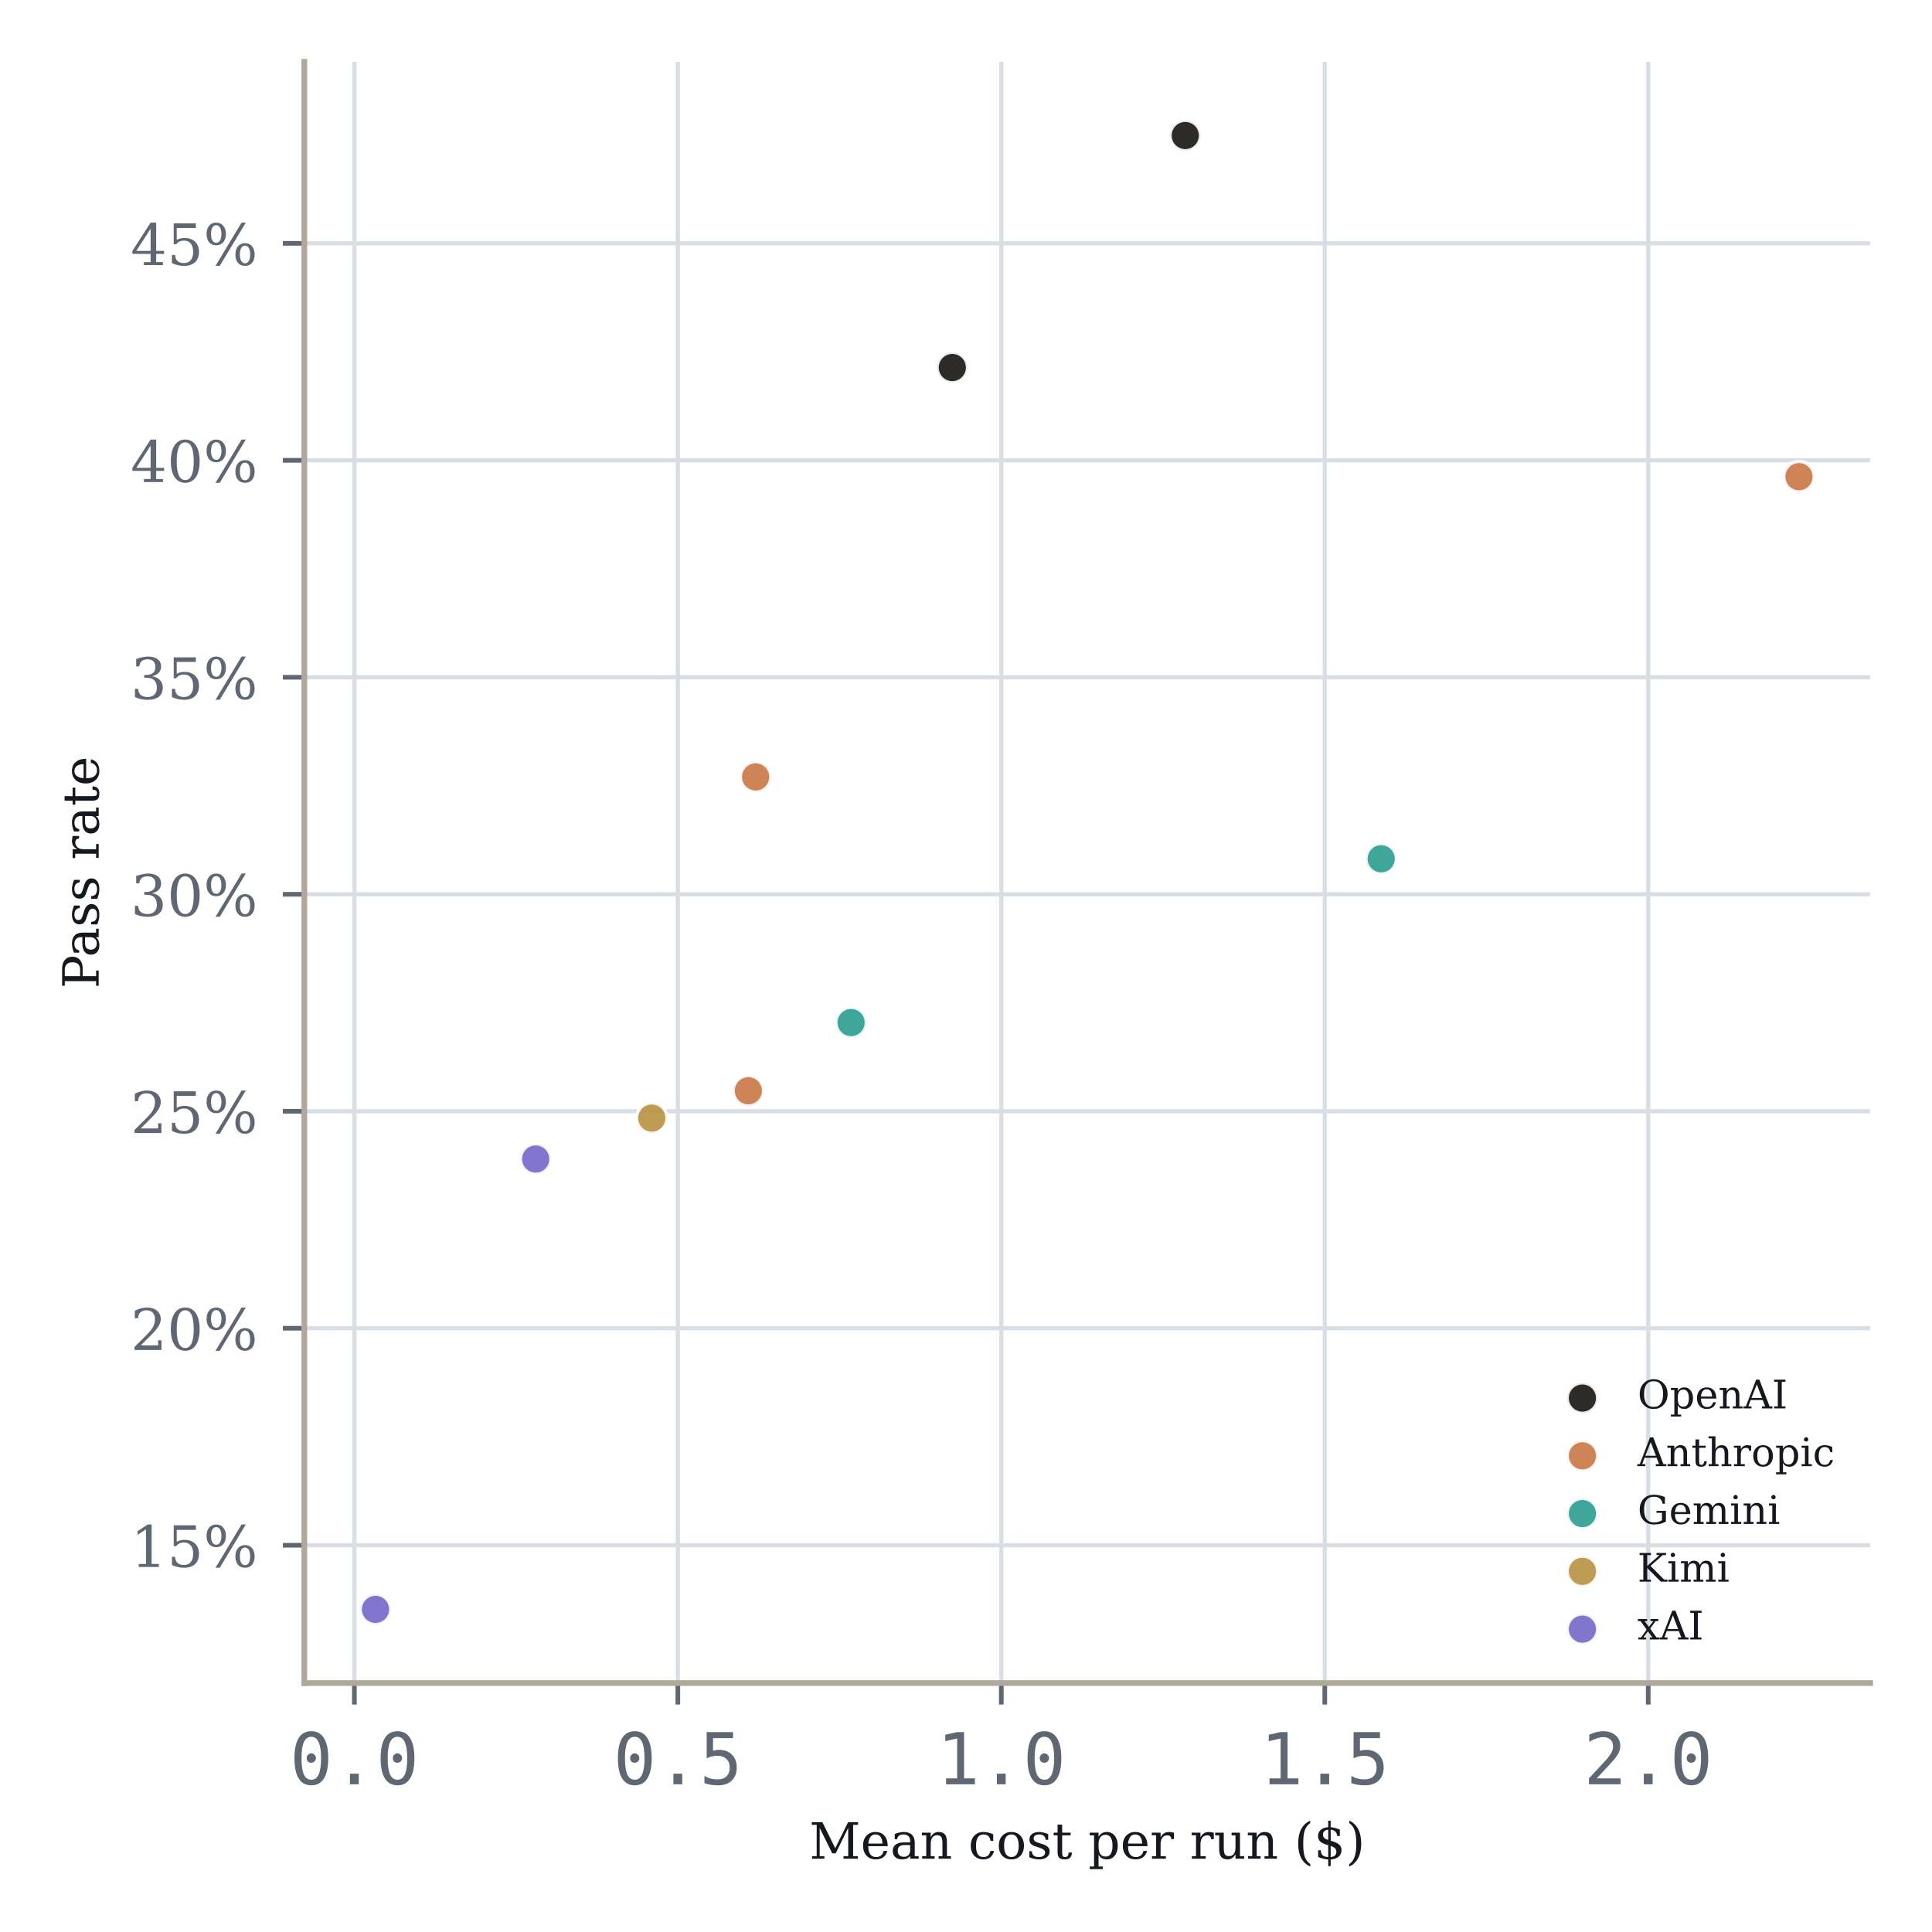
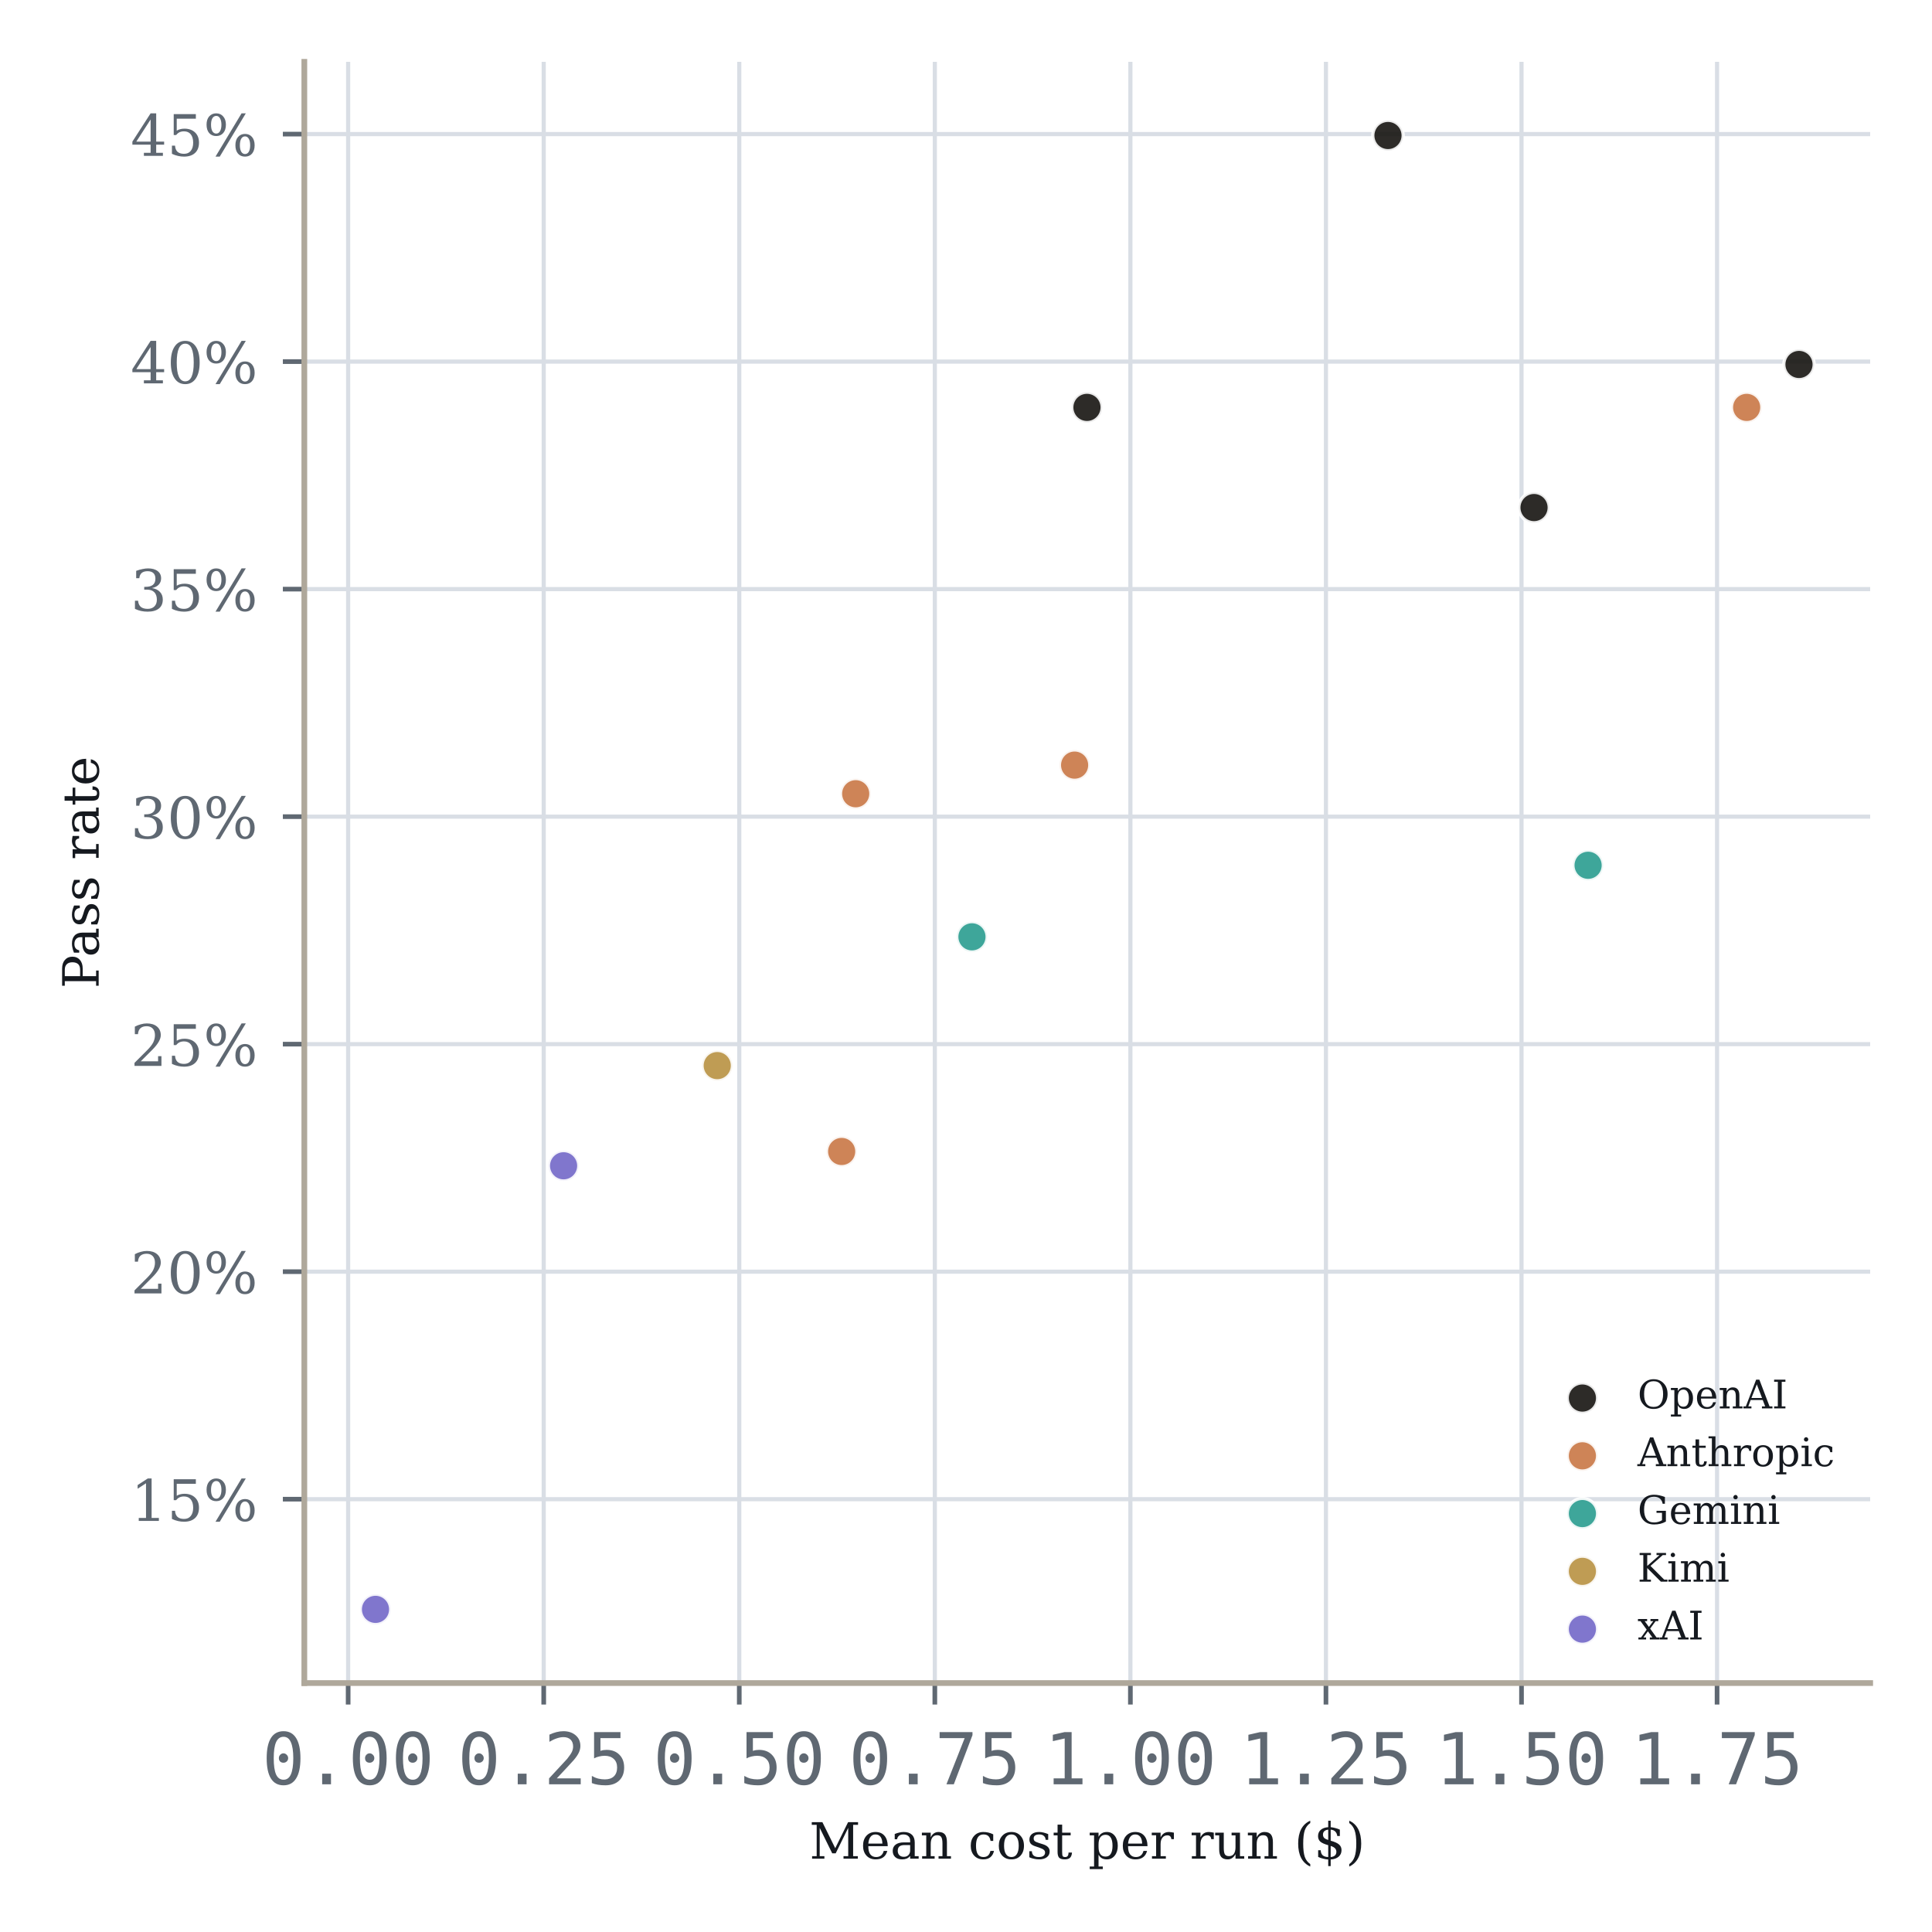
<svg xmlns="http://www.w3.org/2000/svg" xmlns:xlink="http://www.w3.org/1999/xlink" width="270pt" height="270pt" viewBox="0 0 270 270" version="1.1">
  <defs>
    <style type="text/css">*{stroke-linejoin: round; stroke-linecap: butt}</style>
  </defs>
  <g id="figure_1">
    <g id="patch_1">
      <path d="M 0 270  L 270 270  L 270 0  L 0 0  z " style="fill: #ffffff" />
    </g>
    <g id="axes_1">
      <g id="patch_2">
        <path d="M 42.53 235.21  L 261.36 235.21  L 261.36 8.64  L 42.53 8.64  z " style="fill: #ffffff" />
      </g>
      <g id="matplotlib.axis_1">
        <g id="xtick_1">
          <g id="line2d_1">
-             <path d="M 49.525 235.21  L 49.525 8.64  " clip-path="url(#p5496d9aad7)" style="fill: none; stroke: #d9dee5; stroke-width: 0.58; stroke-linecap: square" />
+             <path d="M 48.655 235.21  L 48.655 8.64  " clip-path="url(#p1d64a153e5)" style="fill: none; stroke: #d9dee5; stroke-width: 0.58; stroke-linecap: square" />
          </g>
          <g id="line2d_2">
            <defs>
-               <path id="m5eaed9d16e" d="M 0 0  L 0 3  " style="stroke: #5f6872; stroke-width: 0.65" />
+               <path id="mb90c7ac304" d="M 0 0  L 0 3  " style="stroke: #5f6872; stroke-width: 0.65" />
            </defs>
            <g>
-               <use xlink:href="#m5eaed9d16e" x="49.525" y="235.21" style="fill: #5f6872; stroke: #5f6872; stroke-width: 0.65" />
+               <use xlink:href="#mb90c7ac304" x="48.655" y="235.21" style="fill: #5f6872; stroke: #5f6872; stroke-width: 0.65" />
            </g>
          </g>
          <g id="text_1">
-             <text style="font-size: 10px; font-family: 'DejaVu Sans Mono', monospace; text-anchor: middle; fill: #5f6872" x="49.525" y="249.362" transform="rotate(-0 49.52469 249.3616)">0.0</text>
+             <text style="font-size: 10px; font-family: 'DejaVu Sans Mono', monospace; text-anchor: middle; fill: #5f6872" x="48.655" y="249.362" transform="rotate(-0 48.65504 249.3616)">0.00</text>
          </g>
        </g>
        <g id="xtick_2">
          <g id="line2d_3">
-             <path d="M 94.729 235.21  L 94.729 8.64  " clip-path="url(#p5496d9aad7)" style="fill: none; stroke: #d9dee5; stroke-width: 0.58; stroke-linecap: square" />
+             <path d="M 75.985 235.21  L 75.985 8.64  " clip-path="url(#p1d64a153e5)" style="fill: none; stroke: #d9dee5; stroke-width: 0.58; stroke-linecap: square" />
          </g>
          <g id="line2d_4">
            <g>
-               <use xlink:href="#m5eaed9d16e" x="94.729" y="235.21" style="fill: #5f6872; stroke: #5f6872; stroke-width: 0.65" />
+               <use xlink:href="#mb90c7ac304" x="75.985" y="235.21" style="fill: #5f6872; stroke: #5f6872; stroke-width: 0.65" />
            </g>
          </g>
          <g id="text_2">
-             <text style="font-size: 10px; font-family: 'DejaVu Sans Mono', monospace; text-anchor: middle; fill: #5f6872" x="94.729" y="249.362" transform="rotate(-0 94.72938 249.3616)">0.5</text>
+             <text style="font-size: 10px; font-family: 'DejaVu Sans Mono', monospace; text-anchor: middle; fill: #5f6872" x="75.985" y="249.362" transform="rotate(-0 75.98467 249.3616)">0.25</text>
          </g>
        </g>
        <g id="xtick_3">
          <g id="line2d_5">
-             <path d="M 139.934 235.21  L 139.934 8.64  " clip-path="url(#p5496d9aad7)" style="fill: none; stroke: #d9dee5; stroke-width: 0.58; stroke-linecap: square" />
+             <path d="M 103.314 235.21  L 103.314 8.64  " clip-path="url(#p1d64a153e5)" style="fill: none; stroke: #d9dee5; stroke-width: 0.58; stroke-linecap: square" />
          </g>
          <g id="line2d_6">
            <g>
-               <use xlink:href="#m5eaed9d16e" x="139.934" y="235.21" style="fill: #5f6872; stroke: #5f6872; stroke-width: 0.65" />
+               <use xlink:href="#mb90c7ac304" x="103.314" y="235.21" style="fill: #5f6872; stroke: #5f6872; stroke-width: 0.65" />
            </g>
          </g>
          <g id="text_3">
-             <text style="font-size: 10px; font-family: 'DejaVu Sans Mono', monospace; text-anchor: middle; fill: #5f6872" x="139.934" y="249.362" transform="rotate(-0 139.9341 249.3616)">1.0</text>
+             <text style="font-size: 10px; font-family: 'DejaVu Sans Mono', monospace; text-anchor: middle; fill: #5f6872" x="103.314" y="249.362" transform="rotate(-0 103.3143 249.3616)">0.50</text>
          </g>
        </g>
        <g id="xtick_4">
          <g id="line2d_7">
-             <path d="M 185.139 235.21  L 185.139 8.64  " clip-path="url(#p5496d9aad7)" style="fill: none; stroke: #d9dee5; stroke-width: 0.58; stroke-linecap: square" />
+             <path d="M 130.644 235.21  L 130.644 8.64  " clip-path="url(#p1d64a153e5)" style="fill: none; stroke: #d9dee5; stroke-width: 0.58; stroke-linecap: square" />
          </g>
          <g id="line2d_8">
            <g>
-               <use xlink:href="#m5eaed9d16e" x="185.139" y="235.21" style="fill: #5f6872; stroke: #5f6872; stroke-width: 0.65" />
+               <use xlink:href="#mb90c7ac304" x="130.644" y="235.21" style="fill: #5f6872; stroke: #5f6872; stroke-width: 0.65" />
            </g>
          </g>
          <g id="text_4">
-             <text style="font-size: 10px; font-family: 'DejaVu Sans Mono', monospace; text-anchor: middle; fill: #5f6872" x="185.139" y="249.362" transform="rotate(-0 185.1388 249.3616)">1.5</text>
+             <text style="font-size: 10px; font-family: 'DejaVu Sans Mono', monospace; text-anchor: middle; fill: #5f6872" x="130.644" y="249.362" transform="rotate(-0 130.6439 249.3616)">0.75</text>
          </g>
        </g>
        <g id="xtick_5">
          <g id="line2d_9">
-             <path d="M 230.343 235.21  L 230.343 8.64  " clip-path="url(#p5496d9aad7)" style="fill: none; stroke: #d9dee5; stroke-width: 0.58; stroke-linecap: square" />
+             <path d="M 157.974 235.21  L 157.974 8.64  " clip-path="url(#p1d64a153e5)" style="fill: none; stroke: #d9dee5; stroke-width: 0.58; stroke-linecap: square" />
          </g>
          <g id="line2d_10">
            <g>
-               <use xlink:href="#m5eaed9d16e" x="230.343" y="235.21" style="fill: #5f6872; stroke: #5f6872; stroke-width: 0.65" />
+               <use xlink:href="#mb90c7ac304" x="157.974" y="235.21" style="fill: #5f6872; stroke: #5f6872; stroke-width: 0.65" />
            </g>
          </g>
          <g id="text_5">
-             <text style="font-size: 10px; font-family: 'DejaVu Sans Mono', monospace; text-anchor: middle; fill: #5f6872" x="230.343" y="249.362" transform="rotate(-0 230.3435 249.3616)">2.0</text>
-           </g>
-         </g>
-         <g id="text_6">
+             <text style="font-size: 10px; font-family: 'DejaVu Sans Mono', monospace; text-anchor: middle; fill: #5f6872" x="157.974" y="249.362" transform="rotate(-0 157.9736 249.3616)">1.00</text>
+           </g>
+         </g>
+         <g id="xtick_6">
+           <g id="line2d_11">
+             <path d="M 185.303 235.21  L 185.303 8.64  " clip-path="url(#p1d64a153e5)" style="fill: none; stroke: #d9dee5; stroke-width: 0.58; stroke-linecap: square" />
+           </g>
+           <g id="line2d_12">
+             <g>
+               <use xlink:href="#mb90c7ac304" x="185.303" y="235.21" style="fill: #5f6872; stroke: #5f6872; stroke-width: 0.65" />
+             </g>
+           </g>
+           <g id="text_6">
+             <text style="font-size: 10px; font-family: 'DejaVu Sans Mono', monospace; text-anchor: middle; fill: #5f6872" x="185.303" y="249.362" transform="rotate(-0 185.3032 249.3616)">1.25</text>
+           </g>
+         </g>
+         <g id="xtick_7">
+           <g id="line2d_13">
+             <path d="M 212.633 235.21  L 212.633 8.64  " clip-path="url(#p1d64a153e5)" style="fill: none; stroke: #d9dee5; stroke-width: 0.58; stroke-linecap: square" />
+           </g>
+           <g id="line2d_14">
+             <g>
+               <use xlink:href="#mb90c7ac304" x="212.633" y="235.21" style="fill: #5f6872; stroke: #5f6872; stroke-width: 0.65" />
+             </g>
+           </g>
+           <g id="text_7">
+             <text style="font-size: 10px; font-family: 'DejaVu Sans Mono', monospace; text-anchor: middle; fill: #5f6872" x="212.633" y="249.362" transform="rotate(-0 212.6328 249.3616)">1.50</text>
+           </g>
+         </g>
+         <g id="xtick_8">
+           <g id="line2d_15">
+             <path d="M 239.962 235.21  L 239.962 8.64  " clip-path="url(#p1d64a153e5)" style="fill: none; stroke: #d9dee5; stroke-width: 0.58; stroke-linecap: square" />
+           </g>
+           <g id="line2d_16">
+             <g>
+               <use xlink:href="#mb90c7ac304" x="239.962" y="235.21" style="fill: #5f6872; stroke: #5f6872; stroke-width: 0.65" />
+             </g>
+           </g>
+           <g id="text_8">
+             <text style="font-size: 10px; font-family: 'DejaVu Sans Mono', monospace; text-anchor: middle; fill: #5f6872" x="239.962" y="249.362" transform="rotate(-0 239.9625 249.3616)">1.75</text>
+           </g>
+         </g>
+         <g id="text_9">
          <text style="font-size: 7px; font-family: 'DejaVu Serif', serif; text-anchor: middle; fill: #15191f" x="151.945" y="259.76" transform="rotate(-0 151.945 259.7602)">Mean cost per run ($)</text>
        </g>
      </g>
      <g id="matplotlib.axis_2">
        <g id="ytick_1">
-           <g id="line2d_11">
-             <path d="M 42.53 215.948  L 261.36 215.948  " clip-path="url(#p5496d9aad7)" style="fill: none; stroke: #d9dee5; stroke-width: 0.58; stroke-linecap: square" />
-           </g>
-           <g id="line2d_12">
+           <g id="line2d_17">
+             <path d="M 42.53 209.513  L 261.36 209.513  " clip-path="url(#p1d64a153e5)" style="fill: none; stroke: #d9dee5; stroke-width: 0.58; stroke-linecap: square" />
+           </g>
+           <g id="line2d_18">
            <defs>
-               <path id="m37270a1511" d="M 0 0  L -3 0  " style="stroke: #5f6872; stroke-width: 0.65" />
+               <path id="m9f985aa250" d="M 0 0  L -3 0  " style="stroke: #5f6872; stroke-width: 0.65" />
            </defs>
            <g>
-               <use xlink:href="#m37270a1511" x="42.53" y="215.948" style="fill: #5f6872; stroke: #5f6872; stroke-width: 0.65" />
-             </g>
-           </g>
-           <g id="text_7">
-             <text style="font-size: 8px; font-family: 'DejaVu Serif', serif; text-anchor: end; fill: #5f6872" x="36.03" y="218.987" transform="rotate(-0 36.03 218.9871)">15%</text>
+               <use xlink:href="#m9f985aa250" x="42.53" y="209.513" style="fill: #5f6872; stroke: #5f6872; stroke-width: 0.65" />
+             </g>
+           </g>
+           <g id="text_10">
+             <text style="font-size: 8px; font-family: 'DejaVu Serif', serif; text-anchor: end; fill: #5f6872" x="36.03" y="212.553" transform="rotate(-0 36.03 212.5528)">15%</text>
          </g>
        </g>
        <g id="ytick_2">
-           <g id="line2d_13">
-             <path d="M 42.53 185.624  L 261.36 185.624  " clip-path="url(#p5496d9aad7)" style="fill: none; stroke: #d9dee5; stroke-width: 0.58; stroke-linecap: square" />
-           </g>
-           <g id="line2d_14">
-             <g>
-               <use xlink:href="#m37270a1511" x="42.53" y="185.624" style="fill: #5f6872; stroke: #5f6872; stroke-width: 0.65" />
-             </g>
-           </g>
-           <g id="text_8">
-             <text style="font-size: 8px; font-family: 'DejaVu Serif', serif; text-anchor: end; fill: #5f6872" x="36.03" y="188.663" transform="rotate(-0 36.03 188.6633)">20%</text>
+           <g id="line2d_19">
+             <path d="M 42.53 177.718  L 261.36 177.718  " clip-path="url(#p1d64a153e5)" style="fill: none; stroke: #d9dee5; stroke-width: 0.58; stroke-linecap: square" />
+           </g>
+           <g id="line2d_20">
+             <g>
+               <use xlink:href="#m9f985aa250" x="42.53" y="177.718" style="fill: #5f6872; stroke: #5f6872; stroke-width: 0.65" />
+             </g>
+           </g>
+           <g id="text_11">
+             <text style="font-size: 8px; font-family: 'DejaVu Serif', serif; text-anchor: end; fill: #5f6872" x="36.03" y="180.757" transform="rotate(-0 36.03 180.757)">20%</text>
          </g>
        </g>
        <g id="ytick_3">
-           <g id="line2d_15">
-             <path d="M 42.53 155.3  L 261.36 155.3  " clip-path="url(#p5496d9aad7)" style="fill: none; stroke: #d9dee5; stroke-width: 0.58; stroke-linecap: square" />
-           </g>
-           <g id="line2d_16">
-             <g>
-               <use xlink:href="#m37270a1511" x="42.53" y="155.3" style="fill: #5f6872; stroke: #5f6872; stroke-width: 0.65" />
-             </g>
-           </g>
-           <g id="text_9">
-             <text style="font-size: 8px; font-family: 'DejaVu Serif', serif; text-anchor: end; fill: #5f6872" x="36.03" y="158.34" transform="rotate(-0 36.03 158.3396)">25%</text>
+           <g id="line2d_21">
+             <path d="M 42.53 145.922  L 261.36 145.922  " clip-path="url(#p1d64a153e5)" style="fill: none; stroke: #d9dee5; stroke-width: 0.58; stroke-linecap: square" />
+           </g>
+           <g id="line2d_22">
+             <g>
+               <use xlink:href="#m9f985aa250" x="42.53" y="145.922" style="fill: #5f6872; stroke: #5f6872; stroke-width: 0.65" />
+             </g>
+           </g>
+           <g id="text_12">
+             <text style="font-size: 8px; font-family: 'DejaVu Serif', serif; text-anchor: end; fill: #5f6872" x="36.03" y="148.961" transform="rotate(-0 36.03 148.9612)">25%</text>
          </g>
        </g>
        <g id="ytick_4">
-           <g id="line2d_17">
-             <path d="M 42.53 124.976  L 261.36 124.976  " clip-path="url(#p5496d9aad7)" style="fill: none; stroke: #d9dee5; stroke-width: 0.58; stroke-linecap: square" />
-           </g>
-           <g id="line2d_18">
-             <g>
-               <use xlink:href="#m37270a1511" x="42.53" y="124.976" style="fill: #5f6872; stroke: #5f6872; stroke-width: 0.65" />
-             </g>
-           </g>
-           <g id="text_10">
-             <text style="font-size: 8px; font-family: 'DejaVu Serif', serif; text-anchor: end; fill: #5f6872" x="36.03" y="128.016" transform="rotate(-0 36.03 128.0158)">30%</text>
+           <g id="line2d_23">
+             <path d="M 42.53 114.126  L 261.36 114.126  " clip-path="url(#p1d64a153e5)" style="fill: none; stroke: #d9dee5; stroke-width: 0.58; stroke-linecap: square" />
+           </g>
+           <g id="line2d_24">
+             <g>
+               <use xlink:href="#m9f985aa250" x="42.53" y="114.126" style="fill: #5f6872; stroke: #5f6872; stroke-width: 0.65" />
+             </g>
+           </g>
+           <g id="text_13">
+             <text style="font-size: 8px; font-family: 'DejaVu Serif', serif; text-anchor: end; fill: #5f6872" x="36.03" y="117.165" transform="rotate(-0 36.03 117.1654)">30%</text>
          </g>
        </g>
        <g id="ytick_5">
-           <g id="line2d_19">
-             <path d="M 42.53 94.653  L 261.36 94.653  " clip-path="url(#p5496d9aad7)" style="fill: none; stroke: #d9dee5; stroke-width: 0.58; stroke-linecap: square" />
-           </g>
-           <g id="line2d_20">
-             <g>
-               <use xlink:href="#m37270a1511" x="42.53" y="94.653" style="fill: #5f6872; stroke: #5f6872; stroke-width: 0.65" />
-             </g>
-           </g>
-           <g id="text_11">
-             <text style="font-size: 8px; font-family: 'DejaVu Serif', serif; text-anchor: end; fill: #5f6872" x="36.03" y="97.692" transform="rotate(-0 36.03 97.69206)">35%</text>
+           <g id="line2d_25">
+             <path d="M 42.53 82.33  L 261.36 82.33  " clip-path="url(#p1d64a153e5)" style="fill: none; stroke: #d9dee5; stroke-width: 0.58; stroke-linecap: square" />
+           </g>
+           <g id="line2d_26">
+             <g>
+               <use xlink:href="#m9f985aa250" x="42.53" y="82.33" style="fill: #5f6872; stroke: #5f6872; stroke-width: 0.65" />
+             </g>
+           </g>
+           <g id="text_14">
+             <text style="font-size: 8px; font-family: 'DejaVu Serif', serif; text-anchor: end; fill: #5f6872" x="36.03" y="85.37" transform="rotate(-0 36.03 85.36962)">35%</text>
          </g>
        </g>
        <g id="ytick_6">
-           <g id="line2d_21">
-             <path d="M 42.53 64.329  L 261.36 64.329  " clip-path="url(#p5496d9aad7)" style="fill: none; stroke: #d9dee5; stroke-width: 0.58; stroke-linecap: square" />
-           </g>
-           <g id="line2d_22">
-             <g>
-               <use xlink:href="#m37270a1511" x="42.53" y="64.329" style="fill: #5f6872; stroke: #5f6872; stroke-width: 0.65" />
-             </g>
-           </g>
-           <g id="text_12">
-             <text style="font-size: 8px; font-family: 'DejaVu Serif', serif; text-anchor: end; fill: #5f6872" x="36.03" y="67.368" transform="rotate(-0 36.03 67.3683)">40%</text>
+           <g id="line2d_27">
+             <path d="M 42.53 50.534  L 261.36 50.534  " clip-path="url(#p1d64a153e5)" style="fill: none; stroke: #d9dee5; stroke-width: 0.58; stroke-linecap: square" />
+           </g>
+           <g id="line2d_28">
+             <g>
+               <use xlink:href="#m9f985aa250" x="42.53" y="50.534" style="fill: #5f6872; stroke: #5f6872; stroke-width: 0.65" />
+             </g>
+           </g>
+           <g id="text_15">
+             <text style="font-size: 8px; font-family: 'DejaVu Serif', serif; text-anchor: end; fill: #5f6872" x="36.03" y="53.574" transform="rotate(-0 36.03 53.57383)">40%</text>
          </g>
        </g>
        <g id="ytick_7">
-           <g id="line2d_23">
-             <path d="M 42.53 34.005  L 261.36 34.005  " clip-path="url(#p5496d9aad7)" style="fill: none; stroke: #d9dee5; stroke-width: 0.58; stroke-linecap: square" />
-           </g>
-           <g id="line2d_24">
-             <g>
-               <use xlink:href="#m37270a1511" x="42.53" y="34.005" style="fill: #5f6872; stroke: #5f6872; stroke-width: 0.65" />
-             </g>
-           </g>
-           <g id="text_13">
-             <text style="font-size: 8px; font-family: 'DejaVu Serif', serif; text-anchor: end; fill: #5f6872" x="36.03" y="37.045" transform="rotate(-0 36.03 37.04454)">45%</text>
-           </g>
-         </g>
-         <g id="text_14">
+           <g id="line2d_29">
+             <path d="M 42.53 18.739  L 261.36 18.739  " clip-path="url(#p1d64a153e5)" style="fill: none; stroke: #d9dee5; stroke-width: 0.58; stroke-linecap: square" />
+           </g>
+           <g id="line2d_30">
+             <g>
+               <use xlink:href="#m9f985aa250" x="42.53" y="18.739" style="fill: #5f6872; stroke: #5f6872; stroke-width: 0.65" />
+             </g>
+           </g>
+           <g id="text_16">
+             <text style="font-size: 8px; font-family: 'DejaVu Serif', serif; text-anchor: end; fill: #5f6872" x="36.03" y="21.778" transform="rotate(-0 36.03 21.77804)">45%</text>
+           </g>
+         </g>
+         <g id="text_17">
          <text style="font-size: 7px; font-family: 'DejaVu Serif', serif; text-anchor: middle; fill: #15191f" x="13.793" y="121.925" transform="rotate(-90 13.79297 121.925)">Pass rate</text>
        </g>
      </g>
      <g id="patch_3">
        <path d="M 42.53 235.21  L 42.53 8.64  " style="fill: none; stroke: #afa89b; stroke-width: 0.8; stroke-linejoin: miter; stroke-linecap: square" />
      </g>
      <g id="patch_4">
        <path d="M 42.53 235.21  L 261.36 235.21  " style="fill: none; stroke: #afa89b; stroke-width: 0.8; stroke-linejoin: miter; stroke-linecap: square" />
      </g>
      <g id="PathCollection_1">
        <defs>
-           <path id="mc658873378" d="M 0 2.121  C 0.563 2.121 1.102 1.898 1.5 1.5  C 1.898 1.102 2.121 0.563 2.121 0  C 2.121 -0.563 1.898 -1.102 1.5 -1.5  C 1.102 -1.898 0.563 -2.121 0 -2.121  C -0.563 -2.121 -1.102 -1.898 -1.5 -1.5  C -1.898 -1.102 -2.121 -0.563 -2.121 0  C -2.121 0.563 -1.898 1.102 -1.5 1.5  C -1.102 1.898 -0.563 2.121 0 2.121  z " style="stroke: #ffffff; stroke-opacity: 0.9; stroke-width: 0.45" />
-         </defs>
-         <g clip-path="url(#p5496d9aad7)">
-           <use xlink:href="#mc658873378" x="165.644" y="18.939" style="fill: #171511; fill-opacity: 0.9; stroke: #ffffff; stroke-opacity: 0.9; stroke-width: 0.45" />
-           <use xlink:href="#mc658873378" x="133.087" y="51.36" style="fill: #171511; fill-opacity: 0.9; stroke: #ffffff; stroke-opacity: 0.9; stroke-width: 0.45" />
+           <path id="md92b3aa982" d="M 0 2.121  C 0.563 2.121 1.102 1.898 1.5 1.5  C 1.898 1.102 2.121 0.563 2.121 0  C 2.121 -0.563 1.898 -1.102 1.5 -1.5  C 1.102 -1.898 0.563 -2.121 0 -2.121  C -0.563 -2.121 -1.102 -1.898 -1.5 -1.5  C -1.898 -1.102 -2.121 -0.563 -2.121 0  C -2.121 0.563 -1.898 1.102 -1.5 1.5  C -1.102 1.898 -0.563 2.121 0 2.121  z " style="stroke: #ffffff; stroke-opacity: 0.9; stroke-width: 0.45" />
+         </defs>
+         <g clip-path="url(#p1d64a153e5)">
+           <use xlink:href="#md92b3aa982" x="193.973" y="18.939" style="fill: #171511; fill-opacity: 0.9; stroke: #ffffff; stroke-opacity: 0.9; stroke-width: 0.45" />
+           <use xlink:href="#md92b3aa982" x="251.413" y="50.934" style="fill: #171511; fill-opacity: 0.9; stroke: #ffffff; stroke-opacity: 0.9; stroke-width: 0.45" />
+           <use xlink:href="#md92b3aa982" x="151.905" y="56.934" style="fill: #171511; fill-opacity: 0.9; stroke: #ffffff; stroke-opacity: 0.9; stroke-width: 0.45" />
+           <use xlink:href="#md92b3aa982" x="214.384" y="70.932" style="fill: #171511; fill-opacity: 0.9; stroke: #ffffff; stroke-opacity: 0.9; stroke-width: 0.45" />
        </g>
      </g>
      <g id="PathCollection_2">
        <defs>
-           <path id="mb75db36fc5" d="M 0 2.121  C 0.563 2.121 1.102 1.898 1.5 1.5  C 1.898 1.102 2.121 0.563 2.121 0  C 2.121 -0.563 1.898 -1.102 1.5 -1.5  C 1.102 -1.898 0.563 -2.121 0 -2.121  C -0.563 -2.121 -1.102 -1.898 -1.5 -1.5  C -1.898 -1.102 -2.121 -0.563 -2.121 0  C -2.121 0.563 -1.898 1.102 -1.5 1.5  C -1.102 1.898 -0.563 2.121 0 2.121  z " style="stroke: #ffffff; stroke-opacity: 0.9; stroke-width: 0.45" />
-         </defs>
-         <g clip-path="url(#p5496d9aad7)">
-           <use xlink:href="#mb75db36fc5" x="251.413" y="66.618" style="fill: #c97745; fill-opacity: 0.9; stroke: #ffffff; stroke-opacity: 0.9; stroke-width: 0.45" />
-           <use xlink:href="#mb75db36fc5" x="105.598" y="108.575" style="fill: #c97745; fill-opacity: 0.9; stroke: #ffffff; stroke-opacity: 0.9; stroke-width: 0.45" />
-           <use xlink:href="#mb75db36fc5" x="104.581" y="152.439" style="fill: #c97745; fill-opacity: 0.9; stroke: #ffffff; stroke-opacity: 0.9; stroke-width: 0.45" />
+           <path id="mb62ce0434a" d="M 0 2.121  C 0.563 2.121 1.102 1.898 1.5 1.5  C 1.898 1.102 2.121 0.563 2.121 0  C 2.121 -0.563 1.898 -1.102 1.5 -1.5  C 1.102 -1.898 0.563 -2.121 0 -2.121  C -0.563 -2.121 -1.102 -1.898 -1.5 -1.5  C -1.898 -1.102 -2.121 -0.563 -2.121 0  C -2.121 0.563 -1.898 1.102 -1.5 1.5  C -1.102 1.898 -0.563 2.121 0 2.121  z " style="stroke: #ffffff; stroke-opacity: 0.9; stroke-width: 0.45" />
+         </defs>
+         <g clip-path="url(#p1d64a153e5)">
+           <use xlink:href="#mb62ce0434a" x="244.098" y="56.934" style="fill: #c97745; fill-opacity: 0.9; stroke: #ffffff; stroke-opacity: 0.9; stroke-width: 0.45" />
+           <use xlink:href="#mb62ce0434a" x="150.178" y="106.927" style="fill: #c97745; fill-opacity: 0.9; stroke: #ffffff; stroke-opacity: 0.9; stroke-width: 0.45" />
+           <use xlink:href="#mb62ce0434a" x="119.585" y="110.926" style="fill: #c97745; fill-opacity: 0.9; stroke: #ffffff; stroke-opacity: 0.9; stroke-width: 0.45" />
+           <use xlink:href="#mb62ce0434a" x="117.623" y="160.92" style="fill: #c97745; fill-opacity: 0.9; stroke: #ffffff; stroke-opacity: 0.9; stroke-width: 0.45" />
        </g>
      </g>
      <g id="PathCollection_3">
        <defs>
-           <path id="m56f229cf0c" d="M 0 2.121  C 0.563 2.121 1.102 1.898 1.5 1.5  C 1.898 1.102 2.121 0.563 2.121 0  C 2.121 -0.563 1.898 -1.102 1.5 -1.5  C 1.102 -1.898 0.563 -2.121 0 -2.121  C -0.563 -2.121 -1.102 -1.898 -1.5 -1.5  C -1.898 -1.102 -2.121 -0.563 -2.121 0  C -2.121 0.563 -1.898 1.102 -1.5 1.5  C -1.102 1.898 -0.563 2.121 0 2.121  z " style="stroke: #ffffff; stroke-opacity: 0.9; stroke-width: 0.45" />
-         </defs>
-         <g clip-path="url(#p5496d9aad7)">
-           <use xlink:href="#m56f229cf0c" x="193.02" y="120.018" style="fill: #2a9d8f; fill-opacity: 0.9; stroke: #ffffff; stroke-opacity: 0.9; stroke-width: 0.45" />
-           <use xlink:href="#m56f229cf0c" x="118.943" y="142.904" style="fill: #2a9d8f; fill-opacity: 0.9; stroke: #ffffff; stroke-opacity: 0.9; stroke-width: 0.45" />
+           <path id="m72d7a0c577" d="M 0 2.121  C 0.563 2.121 1.102 1.898 1.5 1.5  C 1.898 1.102 2.121 0.563 2.121 0  C 2.121 -0.563 1.898 -1.102 1.5 -1.5  C 1.102 -1.898 0.563 -2.121 0 -2.121  C -0.563 -2.121 -1.102 -1.898 -1.5 -1.5  C -1.898 -1.102 -2.121 -0.563 -2.121 0  C -2.121 0.563 -1.898 1.102 -1.5 1.5  C -1.102 1.898 -0.563 2.121 0 2.121  z " style="stroke: #ffffff; stroke-opacity: 0.9; stroke-width: 0.45" />
+         </defs>
+         <g clip-path="url(#p1d64a153e5)">
+           <use xlink:href="#m72d7a0c577" x="221.94" y="120.925" style="fill: #2a9d8f; fill-opacity: 0.9; stroke: #ffffff; stroke-opacity: 0.9; stroke-width: 0.45" />
+           <use xlink:href="#m72d7a0c577" x="135.833" y="130.924" style="fill: #2a9d8f; fill-opacity: 0.9; stroke: #ffffff; stroke-opacity: 0.9; stroke-width: 0.45" />
        </g>
      </g>
      <g id="PathCollection_4">
        <defs>
-           <path id="m6a88b80afe" d="M 0 2.121  C 0.563 2.121 1.102 1.898 1.5 1.5  C 1.898 1.102 2.121 0.563 2.121 0  C 2.121 -0.563 1.898 -1.102 1.5 -1.5  C 1.102 -1.898 0.563 -2.121 0 -2.121  C -0.563 -2.121 -1.102 -1.898 -1.5 -1.5  C -1.898 -1.102 -2.121 -0.563 -2.121 0  C -2.121 0.563 -1.898 1.102 -1.5 1.5  C -1.102 1.898 -0.563 2.121 0 2.121  z " style="stroke: #ffffff; stroke-opacity: 0.9; stroke-width: 0.45" />
-         </defs>
-         <g clip-path="url(#p5496d9aad7)">
-           <use xlink:href="#m6a88b80afe" x="91.086" y="156.254" style="fill: #b89142; fill-opacity: 0.9; stroke: #ffffff; stroke-opacity: 0.9; stroke-width: 0.45" />
+           <path id="mcd956feb10" d="M 0 2.121  C 0.563 2.121 1.102 1.898 1.5 1.5  C 1.898 1.102 2.121 0.563 2.121 0  C 2.121 -0.563 1.898 -1.102 1.5 -1.5  C 1.102 -1.898 0.563 -2.121 0 -2.121  C -0.563 -2.121 -1.102 -1.898 -1.5 -1.5  C -1.898 -1.102 -2.121 -0.563 -2.121 0  C -2.121 0.563 -1.898 1.102 -1.5 1.5  C -1.102 1.898 -0.563 2.121 0 2.121  z " style="stroke: #ffffff; stroke-opacity: 0.9; stroke-width: 0.45" />
+         </defs>
+         <g clip-path="url(#p1d64a153e5)">
+           <use xlink:href="#mcd956feb10" x="100.235" y="148.921" style="fill: #b89142; fill-opacity: 0.9; stroke: #ffffff; stroke-opacity: 0.9; stroke-width: 0.45" />
        </g>
      </g>
      <g id="PathCollection_5">
        <defs>
-           <path id="mf136baa972" d="M 0 2.121  C 0.563 2.121 1.102 1.898 1.5 1.5  C 1.898 1.102 2.121 0.563 2.121 0  C 2.121 -0.563 1.898 -1.102 1.5 -1.5  C 1.102 -1.898 0.563 -2.121 0 -2.121  C -0.563 -2.121 -1.102 -1.898 -1.5 -1.5  C -1.898 -1.102 -2.121 -0.563 -2.121 0  C -2.121 0.563 -1.898 1.102 -1.5 1.5  C -1.102 1.898 -0.563 2.121 0 2.121  z " style="stroke: #ffffff; stroke-opacity: 0.9; stroke-width: 0.45" />
-         </defs>
-         <g clip-path="url(#p5496d9aad7)">
-           <use xlink:href="#mf136baa972" x="74.866" y="161.975" style="fill: #7267c8; fill-opacity: 0.9; stroke: #ffffff; stroke-opacity: 0.9; stroke-width: 0.45" />
-           <use xlink:href="#mf136baa972" x="52.477" y="224.911" style="fill: #7267c8; fill-opacity: 0.9; stroke: #ffffff; stroke-opacity: 0.9; stroke-width: 0.45" />
+           <path id="mcfe2eed329" d="M 0 2.121  C 0.563 2.121 1.102 1.898 1.5 1.5  C 1.898 1.102 2.121 0.563 2.121 0  C 2.121 -0.563 1.898 -1.102 1.5 -1.5  C 1.102 -1.898 0.563 -2.121 0 -2.121  C -0.563 -2.121 -1.102 -1.898 -1.5 -1.5  C -1.898 -1.102 -2.121 -0.563 -2.121 0  C -2.121 0.563 -1.898 1.102 -1.5 1.5  C -1.102 1.898 -0.563 2.121 0 2.121  z " style="stroke: #ffffff; stroke-opacity: 0.9; stroke-width: 0.45" />
+         </defs>
+         <g clip-path="url(#p1d64a153e5)">
+           <use xlink:href="#mcfe2eed329" x="78.762" y="162.92" style="fill: #7267c8; fill-opacity: 0.9; stroke: #ffffff; stroke-opacity: 0.9; stroke-width: 0.45" />
+           <use xlink:href="#mcfe2eed329" x="52.477" y="224.911" style="fill: #7267c8; fill-opacity: 0.9; stroke: #ffffff; stroke-opacity: 0.9; stroke-width: 0.45" />
        </g>
      </g>
      <g id="legend_1">
        <g id="PathCollection_6">
          <g>
-             <use xlink:href="#mc658873378" x="221.143" y="195.381" style="fill: #171511; fill-opacity: 0.9; stroke: #ffffff; stroke-opacity: 0.9; stroke-width: 0.45" />
-           </g>
-         </g>
-         <g id="text_15">
+             <use xlink:href="#md92b3aa982" x="221.143" y="195.381" style="fill: #171511; fill-opacity: 0.9; stroke: #ffffff; stroke-opacity: 0.9; stroke-width: 0.45" />
+           </g>
+         </g>
+         <g id="text_18">
          <text style="font-size: 5.5px; font-family: 'DejaVu Serif', serif; text-anchor: start; fill: #15191f" x="228.843" y="196.824" transform="rotate(-0 228.843 196.8243)">OpenAI</text>
        </g>
        <g id="PathCollection_7">
          <g>
-             <use xlink:href="#mb75db36fc5" x="221.143" y="203.454" style="fill: #c97745; fill-opacity: 0.9; stroke: #ffffff; stroke-opacity: 0.9; stroke-width: 0.45" />
-           </g>
-         </g>
-         <g id="text_16">
+             <use xlink:href="#mb62ce0434a" x="221.143" y="203.454" style="fill: #c97745; fill-opacity: 0.9; stroke: #ffffff; stroke-opacity: 0.9; stroke-width: 0.45" />
+           </g>
+         </g>
+         <g id="text_19">
          <text style="font-size: 5.5px; font-family: 'DejaVu Serif', serif; text-anchor: start; fill: #15191f" x="228.843" y="204.897" transform="rotate(-0 228.843 204.8973)">Anthropic</text>
        </g>
        <g id="PathCollection_8">
          <g>
-             <use xlink:href="#m56f229cf0c" x="221.143" y="211.526" style="fill: #2a9d8f; fill-opacity: 0.9; stroke: #ffffff; stroke-opacity: 0.9; stroke-width: 0.45" />
-           </g>
-         </g>
-         <g id="text_17">
+             <use xlink:href="#m72d7a0c577" x="221.143" y="211.526" style="fill: #2a9d8f; fill-opacity: 0.9; stroke: #ffffff; stroke-opacity: 0.9; stroke-width: 0.45" />
+           </g>
+         </g>
+         <g id="text_20">
          <text style="font-size: 5.5px; font-family: 'DejaVu Serif', serif; text-anchor: start; fill: #15191f" x="228.843" y="212.97" transform="rotate(-0 228.843 212.9702)">Gemini</text>
        </g>
        <g id="PathCollection_9">
          <g>
-             <use xlink:href="#m6a88b80afe" x="221.143" y="219.599" style="fill: #b89142; fill-opacity: 0.9; stroke: #ffffff; stroke-opacity: 0.9; stroke-width: 0.45" />
-           </g>
-         </g>
-         <g id="text_18">
+             <use xlink:href="#mcd956feb10" x="221.143" y="219.599" style="fill: #b89142; fill-opacity: 0.9; stroke: #ffffff; stroke-opacity: 0.9; stroke-width: 0.45" />
+           </g>
+         </g>
+         <g id="text_21">
          <text style="font-size: 5.5px; font-family: 'DejaVu Serif', serif; text-anchor: start; fill: #15191f" x="228.843" y="221.043" transform="rotate(-0 228.843 221.0432)">Kimi</text>
        </g>
        <g id="PathCollection_10">
          <g>
-             <use xlink:href="#mf136baa972" x="221.143" y="227.672" style="fill: #7267c8; fill-opacity: 0.9; stroke: #ffffff; stroke-opacity: 0.9; stroke-width: 0.45" />
-           </g>
-         </g>
-         <g id="text_19">
+             <use xlink:href="#mcfe2eed329" x="221.143" y="227.672" style="fill: #7267c8; fill-opacity: 0.9; stroke: #ffffff; stroke-opacity: 0.9; stroke-width: 0.45" />
+           </g>
+         </g>
+         <g id="text_22">
          <text style="font-size: 5.5px; font-family: 'DejaVu Serif', serif; text-anchor: start; fill: #15191f" x="228.843" y="229.116" transform="rotate(-0 228.843 229.1162)">xAI</text>
        </g>
      </g>
    </g>
  </g>
  <defs>
-     <clipPath id="p5496d9aad7">
+     <clipPath id="p1d64a153e5">
      <rect x="42.53" y="8.64" width="218.83" height="226.57" />
    </clipPath>
  </defs>
</svg>
